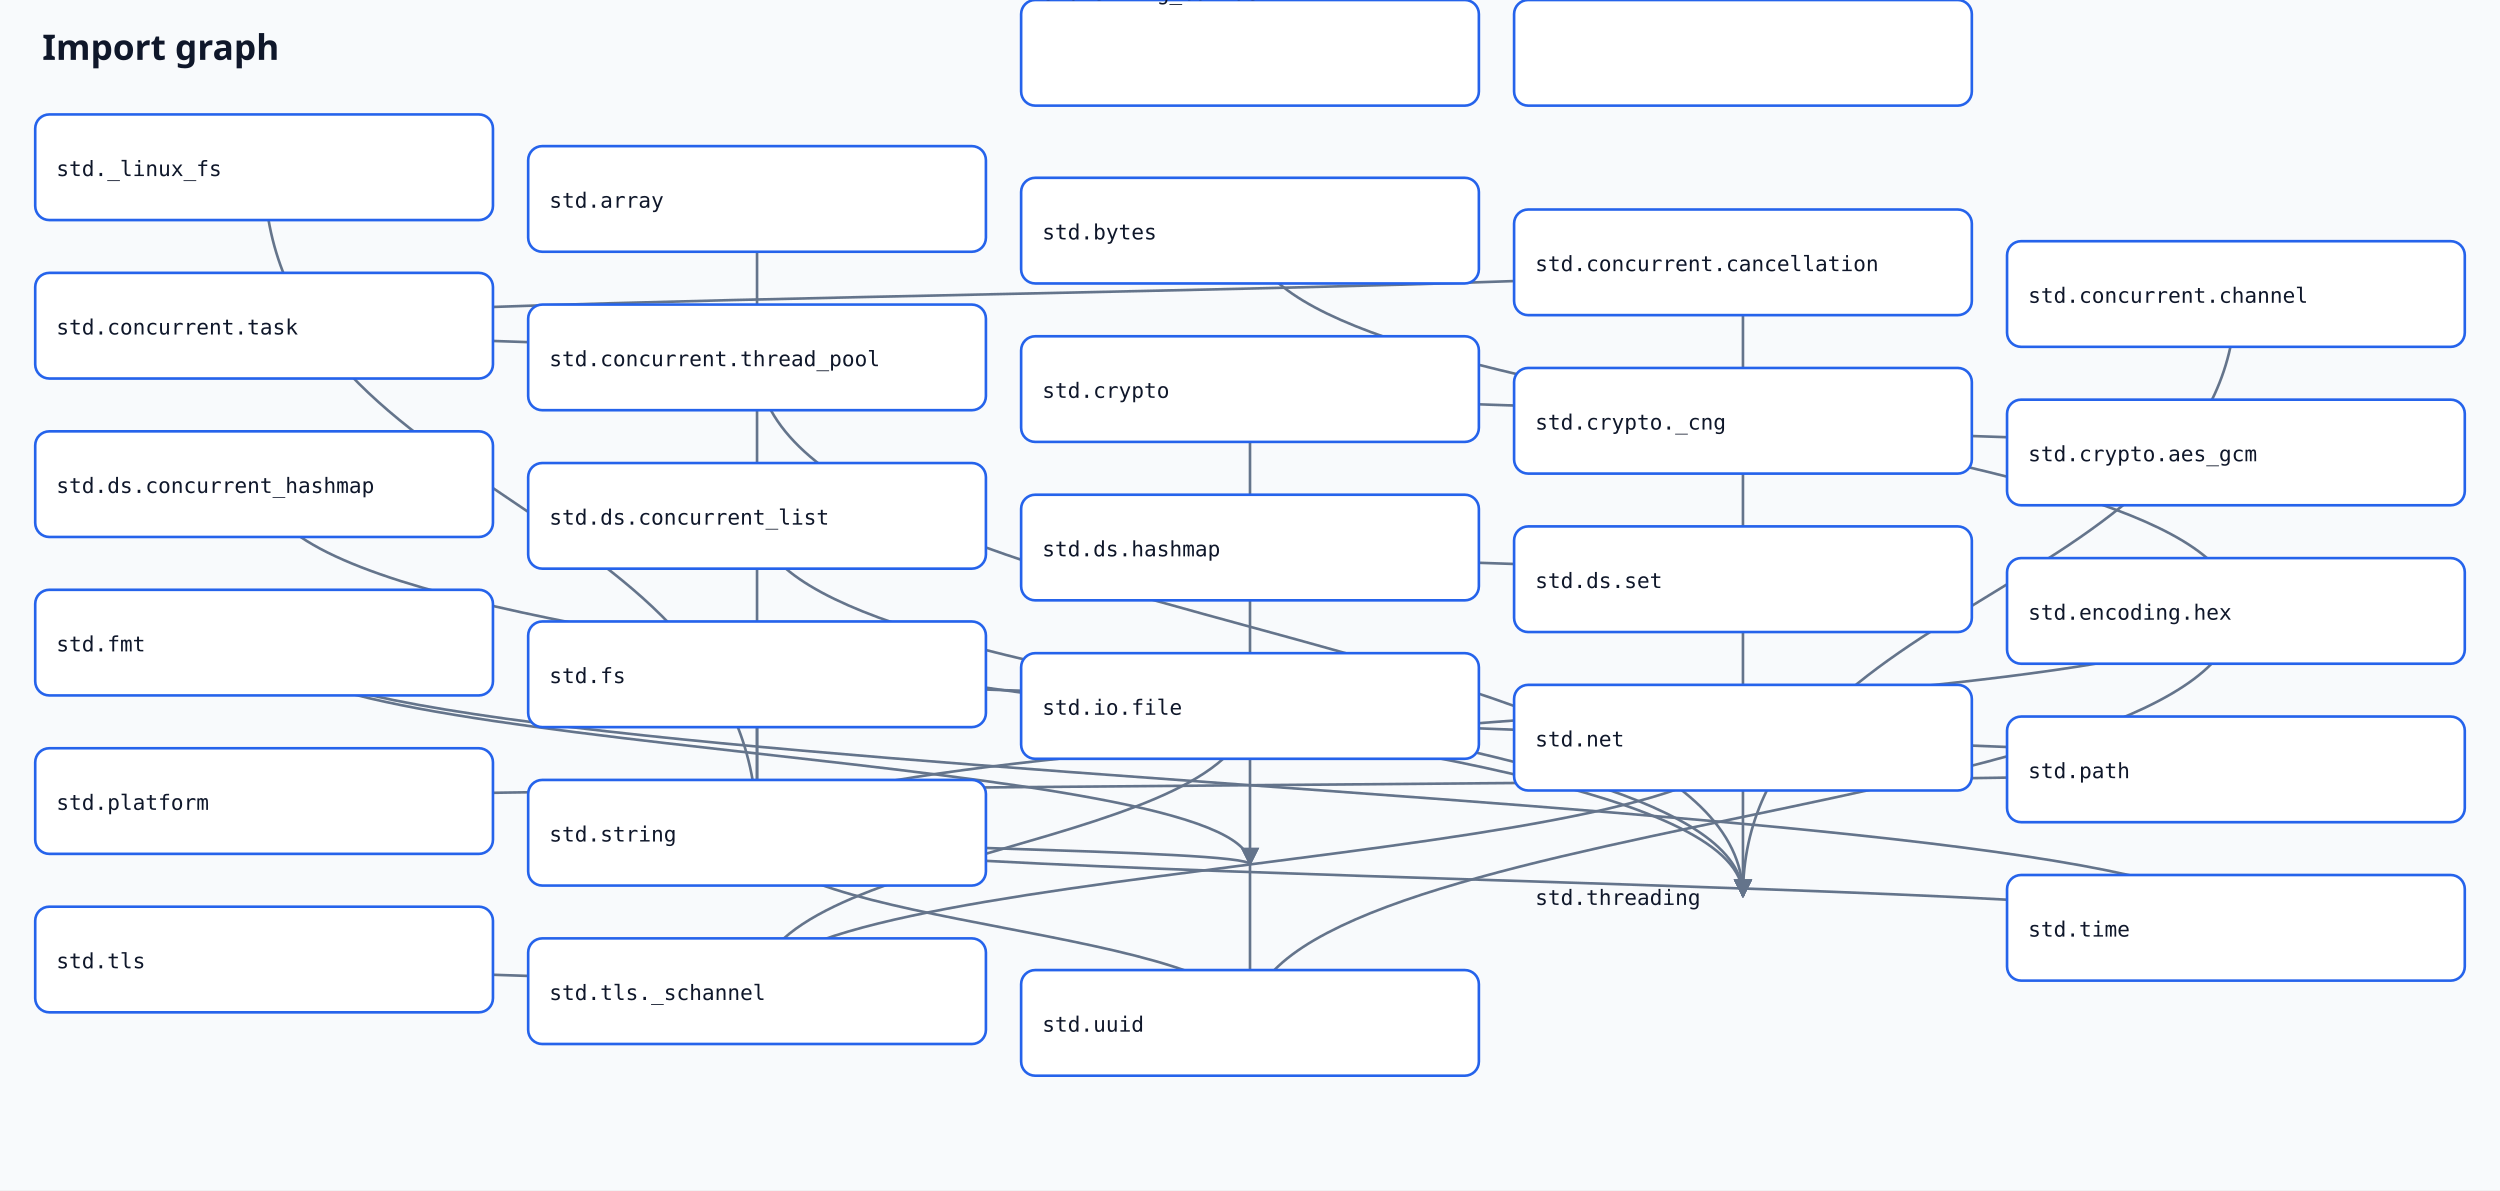
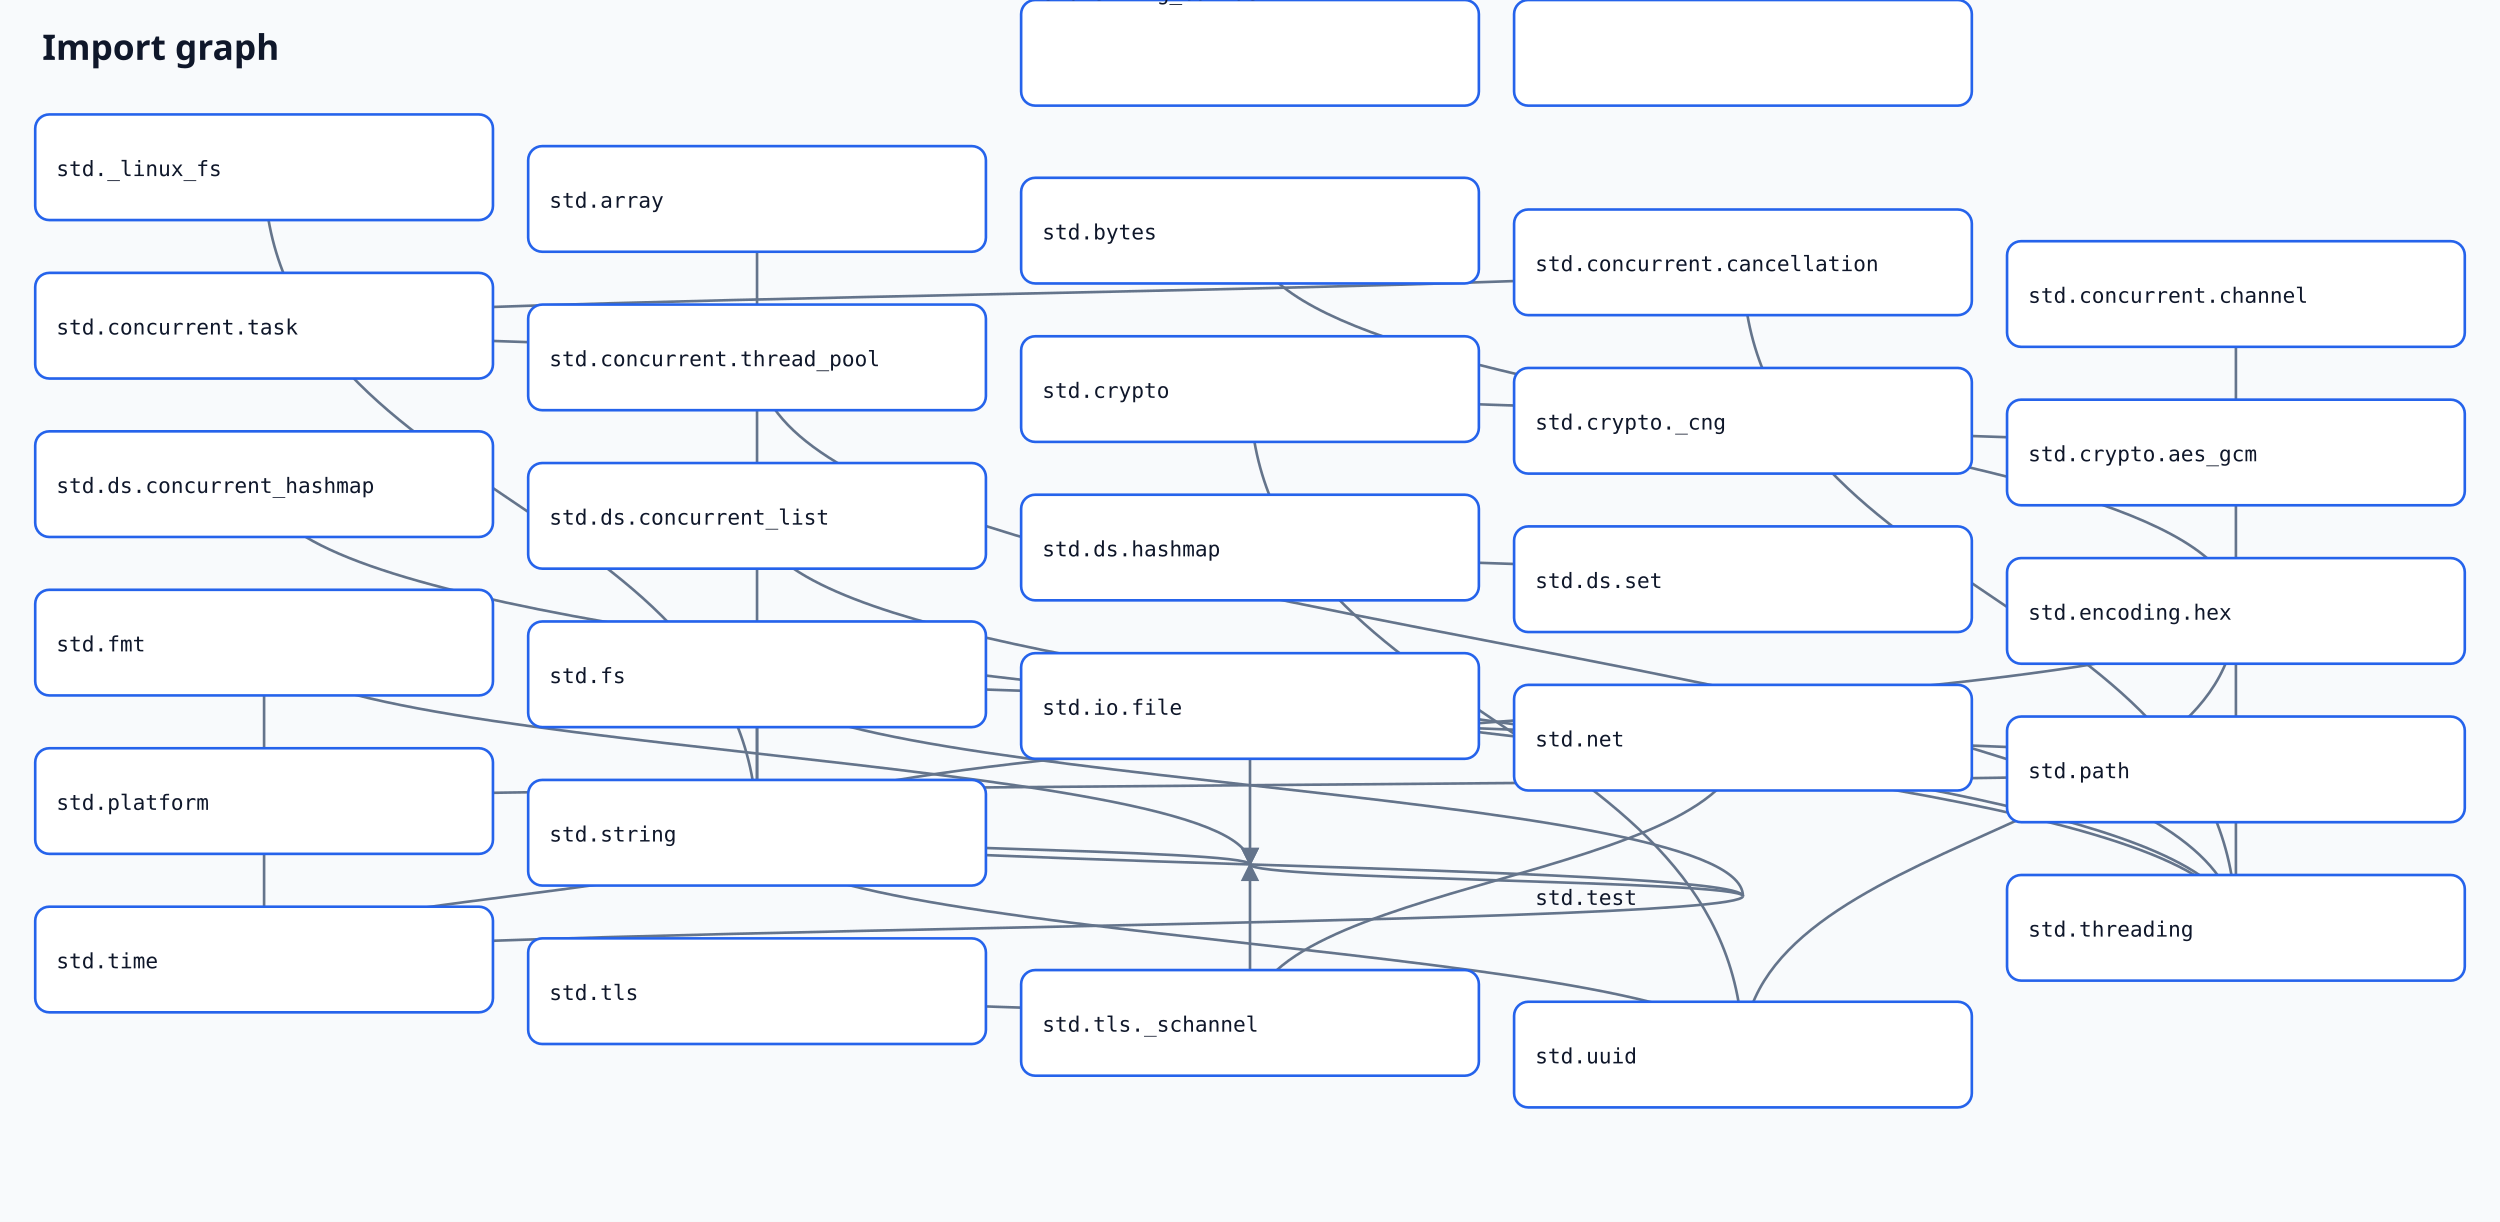
- <svg xmlns="http://www.w3.org/2000/svg" width="1420" height="676" viewBox="0 0 1420 676" role="img" aria-labelledby="title desc">
+ <svg xmlns="http://www.w3.org/2000/svg" width="1420" height="694" viewBox="0 0 1420 694" role="img" aria-labelledby="title desc">
  <defs>
    <marker id="arrow" viewBox="0 0 10 10" refX="9" refY="5" markerWidth="7" markerHeight="7" orient="auto-start-reverse">
      <path d="M 0 0 L 10 5 L 0 10 z" fill="#64748b" />
    </marker>
  </defs>
  <rect width="100%" height="100%" fill="#f8fafc" />
  <text x="24" y="34" font-family="system-ui,sans-serif" font-size="20" font-weight="700" fill="#0f172a">Import graph</text>
  <path d="M 150 95 C 150 284, 430 284, 430 473" fill="none" stroke="#64748b" stroke-width="1.5" marker-end="url(#arrow)" />
  <path d="M 430 113 C 430 293, 430 293, 430 473" fill="none" stroke="#64748b" stroke-width="1.5" marker-end="url(#arrow)" />
  <path d="M 710 131 C 710 239, 1270 239, 1270 347" fill="none" stroke="#64748b" stroke-width="1.5" marker-end="url(#arrow)" />
-   <path d="M 990 149 C 990 329, 990 329, 990 509." fill="none" stroke="#64748b" stroke-width="1.5" marker-end="url(#arrow)" />
-   <path d="M 1270 167 C 1270 338, 990 338, 990 509." fill="none" stroke="#64748b" stroke-width="1.5" marker-end="url(#arrow)" />
+   <path d="M 990 149 C 990 338, 1270 338, 1270 527" fill="none" stroke="#64748b" stroke-width="1.5" marker-end="url(#arrow)" />
+   <path d="M 1270 167 C 1270 347, 1270 347, 1270 527" fill="none" stroke="#64748b" stroke-width="1.5" marker-end="url(#arrow)" />
  <path d="M 150 185 C 150 167, 990 167, 990 149" fill="none" stroke="#64748b" stroke-width="1.5" marker-end="url(#arrow)" />
  <path d="M 150 185 C 150 194, 430 194, 430 203" fill="none" stroke="#64748b" stroke-width="1.5" marker-end="url(#arrow)" />
-   <path d="M 430 203 C 430 356, 990 356, 990 509." fill="none" stroke="#64748b" stroke-width="1.5" marker-end="url(#arrow)" />
+   <path d="M 430 203 C 430 365, 1270 365, 1270 527" fill="none" stroke="#64748b" stroke-width="1.5" marker-end="url(#arrow)" />
  <path d="M 710 221 C 710 230, 990 230, 990 239" fill="none" stroke="#64748b" stroke-width="1.5" marker-end="url(#arrow)" />
  <path d="M 1270 257 C 1270 248, 990 248, 990 239" fill="none" stroke="#64748b" stroke-width="1.5" marker-end="url(#arrow)" />
-   <path d="M 150 275 C 150 392, 990 392, 990 509." fill="none" stroke="#64748b" stroke-width="1.5" marker-end="url(#arrow)" />
-   <path d="M 430 293 C 430 401, 990 401, 990 509." fill="none" stroke="#64748b" stroke-width="1.5" marker-end="url(#arrow)" />
+   <path d="M 150 275 C 150 401, 1270 401, 1270 527" fill="none" stroke="#64748b" stroke-width="1.5" marker-end="url(#arrow)" />
+   <path d="M 430 293 C 430 410, 1270 410, 1270 527" fill="none" stroke="#64748b" stroke-width="1.5" marker-end="url(#arrow)" />
  <path d="M 990 329 C 990 320, 710 320, 710 311" fill="none" stroke="#64748b" stroke-width="1.5" marker-end="url(#arrow)" />
  <path d="M 1270 347 C 1270 410, 430 410, 430 473" fill="none" stroke="#64748b" stroke-width="1.5" marker-end="url(#arrow)" />
  <path d="M 150 365 C 150 428, 710 428, 710 491." fill="none" stroke="#64748b" stroke-width="1.5" marker-end="url(#arrow)" />
  <path d="M 430 383 C 430 428, 430 428, 430 473" fill="none" stroke="#64748b" stroke-width="1.5" marker-end="url(#arrow)" />
  <path d="M 710 401 C 710 392, 430 392, 430 383" fill="none" stroke="#64748b" stroke-width="1.5" marker-end="url(#arrow)" />
  <path d="M 710 401 C 710 419, 1270 419, 1270 437" fill="none" stroke="#64748b" stroke-width="1.5" marker-end="url(#arrow)" />
  <path d="M 1270 437 C 1270 446, 150 446, 150 455" fill="none" stroke="#64748b" stroke-width="1.5" marker-end="url(#arrow)" />
  <path d="M 430 473 C 430 482, 710 482, 710 491." fill="none" stroke="#64748b" stroke-width="1.5" marker-end="url(#arrow)" />
-   <path d="M 1270 527 C 1270 446, 150 446, 150 365" fill="none" stroke="#64748b" stroke-width="1.5" marker-end="url(#arrow)" />
-   <path d="M 1270 527 C 1270 500, 430 500, 430 473" fill="none" stroke="#64748b" stroke-width="1.5" marker-end="url(#arrow)" />
-   <path d="M 150 545 C 150 554, 430 554, 430 563" fill="none" stroke="#64748b" stroke-width="1.5" marker-end="url(#arrow)" />
-   <path d="M 430 563 C 430 482, 710 482, 710 401" fill="none" stroke="#64748b" stroke-width="1.5" marker-end="url(#arrow)" />
-   <path d="M 430 563 C 430 491, 990 491, 990 419" fill="none" stroke="#64748b" stroke-width="1.5" marker-end="url(#arrow)" />
-   <path d="M 710 581 C 710 401, 710 401, 710 221" fill="none" stroke="#64748b" stroke-width="1.5" marker-end="url(#arrow)" />
-   <path d="M 710 581 C 710 464, 1270 464, 1270 347" fill="none" stroke="#64748b" stroke-width="1.5" marker-end="url(#arrow)" />
-   <path d="M 710 581 C 710 527, 430 527, 430 473" fill="none" stroke="#64748b" stroke-width="1.5" marker-end="url(#arrow)" />
+   <path d="M 990 509. C 990 446, 430 446, 430 383" fill="none" stroke="#64748b" stroke-width="1.5" marker-end="url(#arrow)" />
+   <path d="M 990 509. C 990 491, 430 491, 430 473" fill="none" stroke="#64748b" stroke-width="1.5" marker-end="url(#arrow)" />
+   <path d="M 990 509. C 990 500, 710 500, 710 491." fill="none" stroke="#64748b" stroke-width="1.5" marker-end="url(#arrow)" />
+   <path d="M 990 509. C 990 527, 150 527, 150 545" fill="none" stroke="#64748b" stroke-width="1.5" marker-end="url(#arrow)" />
+   <path d="M 150 545 C 150 455, 150 455, 150 365" fill="none" stroke="#64748b" stroke-width="1.5" marker-end="url(#arrow)" />
+   <path d="M 150 545 C 150 509, 430 509, 430 473" fill="none" stroke="#64748b" stroke-width="1.5" marker-end="url(#arrow)" />
+   <path d="M 430 563 C 430 572, 710 572, 710 581" fill="none" stroke="#64748b" stroke-width="1.5" marker-end="url(#arrow)" />
+   <path d="M 710 581 C 710 491, 710 491, 710 401" fill="none" stroke="#64748b" stroke-width="1.5" marker-end="url(#arrow)" />
+   <path d="M 710 581 C 710 500, 990 500, 990 419" fill="none" stroke="#64748b" stroke-width="1.5" marker-end="url(#arrow)" />
+   <path d="M 990 599 C 990 410, 710 410, 710 221" fill="none" stroke="#64748b" stroke-width="1.5" marker-end="url(#arrow)" />
+   <path d="M 990 599 C 990 473, 1270 473, 1270 347" fill="none" stroke="#64748b" stroke-width="1.5" marker-end="url(#arrow)" />
+   <path d="M 990 599 C 990 536, 430 536, 430 473" fill="none" stroke="#64748b" stroke-width="1.5" marker-end="url(#arrow)" />
  <g>
    <rect x="20" y="65" width="260" height="60" rx="8" fill="#ffffff" stroke="#2563eb" stroke-width="1.5" />
    <text x="32" y="100" font-family="ui-monospace,monospace" font-size="12" fill="#0f172a">std._linux_fs</text>
  </g>
  <g>
    <rect x="300" y="83" width="260" height="60" rx="8" fill="#ffffff" stroke="#2563eb" stroke-width="1.5" />
    <text x="312" y="118" font-family="ui-monospace,monospace" font-size="12" fill="#0f172a">std.array</text>
  </g>
  <g>
    <rect x="580" y="101" width="260" height="60" rx="8" fill="#ffffff" stroke="#2563eb" stroke-width="1.5" />
    <text x="592" y="136" font-family="ui-monospace,monospace" font-size="12" fill="#0f172a">std.bytes</text>
  </g>
  <g>
    <rect x="860" y="119" width="260" height="60" rx="8" fill="#ffffff" stroke="#2563eb" stroke-width="1.5" />
    <text x="872" y="154" font-family="ui-monospace,monospace" font-size="12" fill="#0f172a">std.concurrent.cancellation</text>
  </g>
  <g>
    <rect x="1140" y="137" width="260" height="60" rx="8" fill="#ffffff" stroke="#2563eb" stroke-width="1.5" />
    <text x="1152" y="172" font-family="ui-monospace,monospace" font-size="12" fill="#0f172a">std.concurrent.channel</text>
  </g>
  <g>
    <rect x="20" y="155" width="260" height="60" rx="8" fill="#ffffff" stroke="#2563eb" stroke-width="1.5" />
    <text x="32" y="190" font-family="ui-monospace,monospace" font-size="12" fill="#0f172a">std.concurrent.task</text>
  </g>
  <g>
    <rect x="300" y="173" width="260" height="60" rx="8" fill="#ffffff" stroke="#2563eb" stroke-width="1.5" />
    <text x="312" y="208" font-family="ui-monospace,monospace" font-size="12" fill="#0f172a">std.concurrent.thread_pool</text>
  </g>
  <g>
    <rect x="580" y="191" width="260" height="60" rx="8" fill="#ffffff" stroke="#2563eb" stroke-width="1.5" />
    <text x="592" y="226" font-family="ui-monospace,monospace" font-size="12" fill="#0f172a">std.crypto</text>
  </g>
  <g>
    <rect x="860" y="209" width="260" height="60" rx="8" fill="#ffffff" stroke="#2563eb" stroke-width="1.5" />
    <text x="872" y="244" font-family="ui-monospace,monospace" font-size="12" fill="#0f172a">std.crypto._cng</text>
  </g>
  <g>
    <rect x="1140" y="227" width="260" height="60" rx="8" fill="#ffffff" stroke="#2563eb" stroke-width="1.5" />
    <text x="1152" y="262" font-family="ui-monospace,monospace" font-size="12" fill="#0f172a">std.crypto.aes_gcm</text>
  </g>
  <g>
    <rect x="20" y="245" width="260" height="60" rx="8" fill="#ffffff" stroke="#2563eb" stroke-width="1.5" />
    <text x="32" y="280" font-family="ui-monospace,monospace" font-size="12" fill="#0f172a">std.ds.concurrent_hashmap</text>
  </g>
  <g>
    <rect x="300" y="263" width="260" height="60" rx="8" fill="#ffffff" stroke="#2563eb" stroke-width="1.5" />
    <text x="312" y="298" font-family="ui-monospace,monospace" font-size="12" fill="#0f172a">std.ds.concurrent_list</text>
  </g>
  <g>
    <rect x="580" y="281" width="260" height="60" rx="8" fill="#ffffff" stroke="#2563eb" stroke-width="1.5" />
    <text x="592" y="316" font-family="ui-monospace,monospace" font-size="12" fill="#0f172a">std.ds.hashmap</text>
  </g>
  <g>
    <rect x="860" y="299" width="260" height="60" rx="8" fill="#ffffff" stroke="#2563eb" stroke-width="1.5" />
    <text x="872" y="334" font-family="ui-monospace,monospace" font-size="12" fill="#0f172a">std.ds.set</text>
  </g>
  <g>
    <rect x="1140" y="317" width="260" height="60" rx="8" fill="#ffffff" stroke="#2563eb" stroke-width="1.5" />
    <text x="1152" y="352" font-family="ui-monospace,monospace" font-size="12" fill="#0f172a">std.encoding.hex</text>
  </g>
  <g>
    <rect x="20" y="335" width="260" height="60" rx="8" fill="#ffffff" stroke="#2563eb" stroke-width="1.5" />
    <text x="32" y="370" font-family="ui-monospace,monospace" font-size="12" fill="#0f172a">std.fmt</text>
  </g>
  <g>
    <rect x="300" y="353" width="260" height="60" rx="8" fill="#ffffff" stroke="#2563eb" stroke-width="1.5" />
    <text x="312" y="388" font-family="ui-monospace,monospace" font-size="12" fill="#0f172a">std.fs</text>
  </g>
  <g>
    <rect x="580" y="371" width="260" height="60" rx="8" fill="#ffffff" stroke="#2563eb" stroke-width="1.5" />
    <text x="592" y="406" font-family="ui-monospace,monospace" font-size="12" fill="#0f172a">std.io.file</text>
  </g>
  <g>
    <rect x="860" y="389" width="260" height="60" rx="8" fill="#ffffff" stroke="#2563eb" stroke-width="1.5" />
    <text x="872" y="424" font-family="ui-monospace,monospace" font-size="12" fill="#0f172a">std.net</text>
  </g>
  <g>
    <rect x="1140" y="407" width="260" height="60" rx="8" fill="#ffffff" stroke="#2563eb" stroke-width="1.5" />
    <text x="1152" y="442" font-family="ui-monospace,monospace" font-size="12" fill="#0f172a">std.path</text>
  </g>
  <g>
    <rect x="20" y="425" width="260" height="60" rx="8" fill="#ffffff" stroke="#2563eb" stroke-width="1.5" />
    <text x="32" y="460" font-family="ui-monospace,monospace" font-size="12" fill="#0f172a">std.platform</text>
  </g>
  <g>
    <rect x="300" y="443" width="260" height="60" rx="8" fill="#ffffff" stroke="#2563eb" stroke-width="1.5" />
    <text x="312" y="478" font-family="ui-monospace,monospace" font-size="12" fill="#0f172a">std.string</text>
  </g>
  <g>
    <rect x="580" y="461." width="260" height="60" rx="8" fill="#ffffff" stroke="#2563eb" stroke-width="1.5" />
    <text x="592" y="496." font-family="ui-monospace,monospace" font-size="12" fill="#0f172a">std.string_builder</text>
  </g>
  <g>
    <rect x="860" y="479." width="260" height="60" rx="8" fill="#ffffff" stroke="#2563eb" stroke-width="1.5" />
-     <text x="872" y="514" font-family="ui-monospace,monospace" font-size="12" fill="#0f172a">std.threading</text>
+     <text x="872" y="514" font-family="ui-monospace,monospace" font-size="12" fill="#0f172a">std.test</text>
  </g>
  <g>
    <rect x="1140" y="497" width="260" height="60" rx="8" fill="#ffffff" stroke="#2563eb" stroke-width="1.5" />
-     <text x="1152" y="532" font-family="ui-monospace,monospace" font-size="12" fill="#0f172a">std.time</text>
+     <text x="1152" y="532" font-family="ui-monospace,monospace" font-size="12" fill="#0f172a">std.threading</text>
  </g>
  <g>
    <rect x="20" y="515" width="260" height="60" rx="8" fill="#ffffff" stroke="#2563eb" stroke-width="1.5" />
-     <text x="32" y="550" font-family="ui-monospace,monospace" font-size="12" fill="#0f172a">std.tls</text>
+     <text x="32" y="550" font-family="ui-monospace,monospace" font-size="12" fill="#0f172a">std.time</text>
  </g>
  <g>
    <rect x="300" y="533" width="260" height="60" rx="8" fill="#ffffff" stroke="#2563eb" stroke-width="1.5" />
-     <text x="312" y="568" font-family="ui-monospace,monospace" font-size="12" fill="#0f172a">std.tls._schannel</text>
+     <text x="312" y="568" font-family="ui-monospace,monospace" font-size="12" fill="#0f172a">std.tls</text>
  </g>
  <g>
    <rect x="580" y="551" width="260" height="60" rx="8" fill="#ffffff" stroke="#2563eb" stroke-width="1.5" />
-     <text x="592" y="586" font-family="ui-monospace,monospace" font-size="12" fill="#0f172a">std.uuid</text>
+     <text x="592" y="586" font-family="ui-monospace,monospace" font-size="12" fill="#0f172a">std.tls._schannel</text>
+   </g>
+   <g>
+     <rect x="860" y="569" width="260" height="60" rx="8" fill="#ffffff" stroke="#2563eb" stroke-width="1.5" />
+     <text x="872" y="604" font-family="ui-monospace,monospace" font-size="12" fill="#0f172a">std.uuid</text>
  </g>
</svg>
